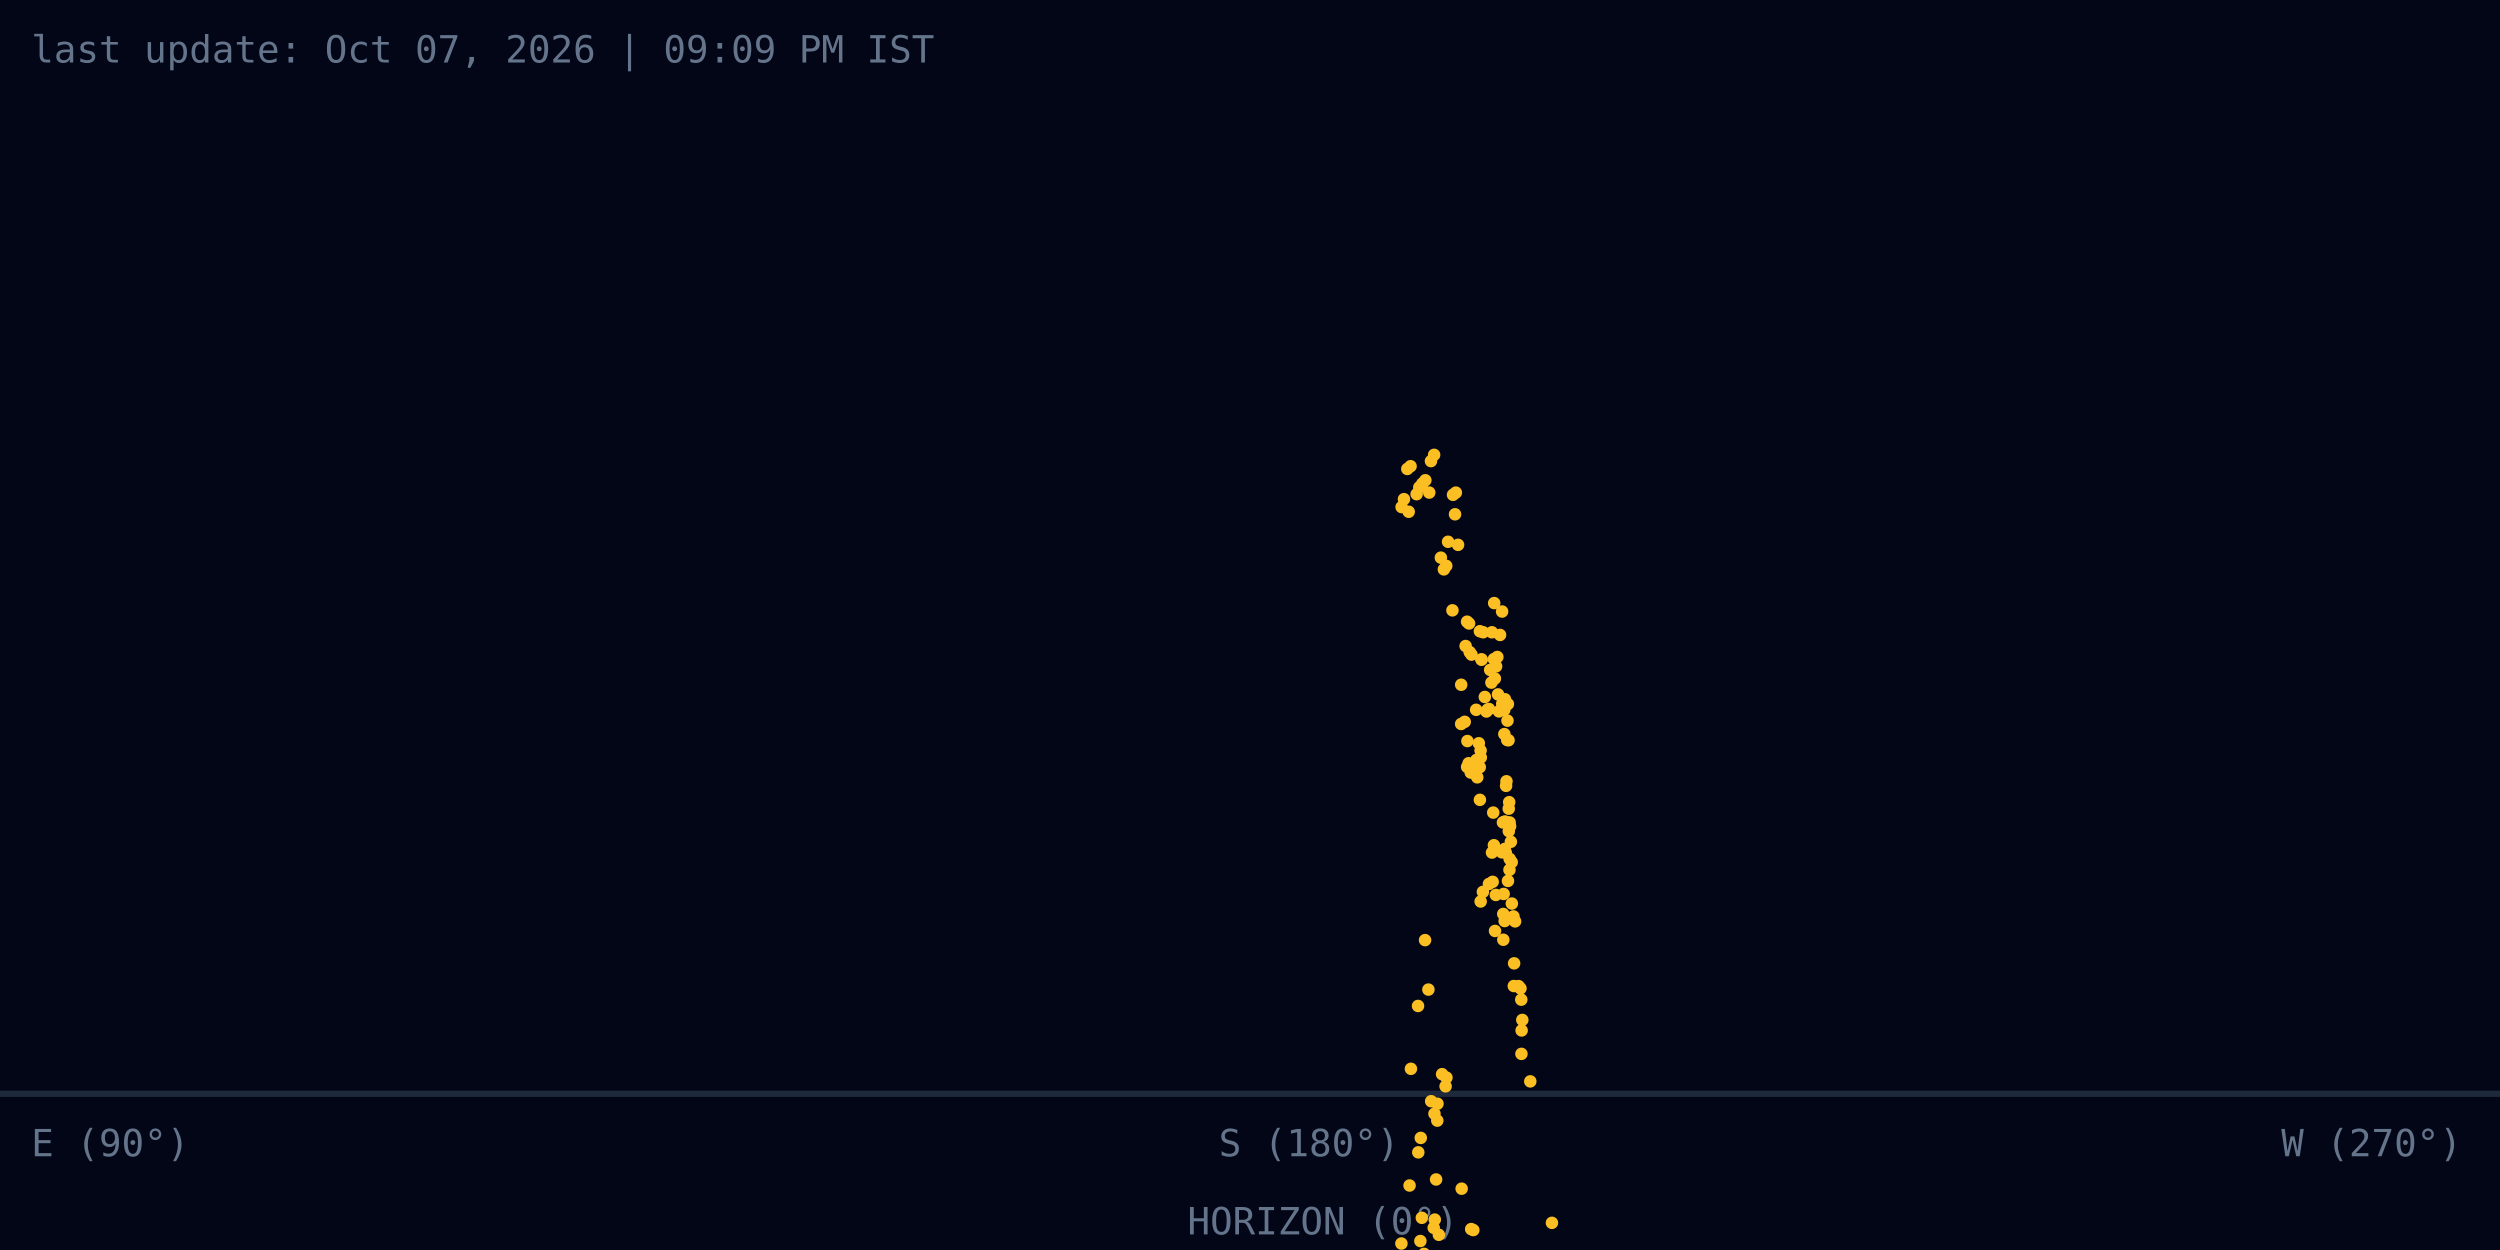
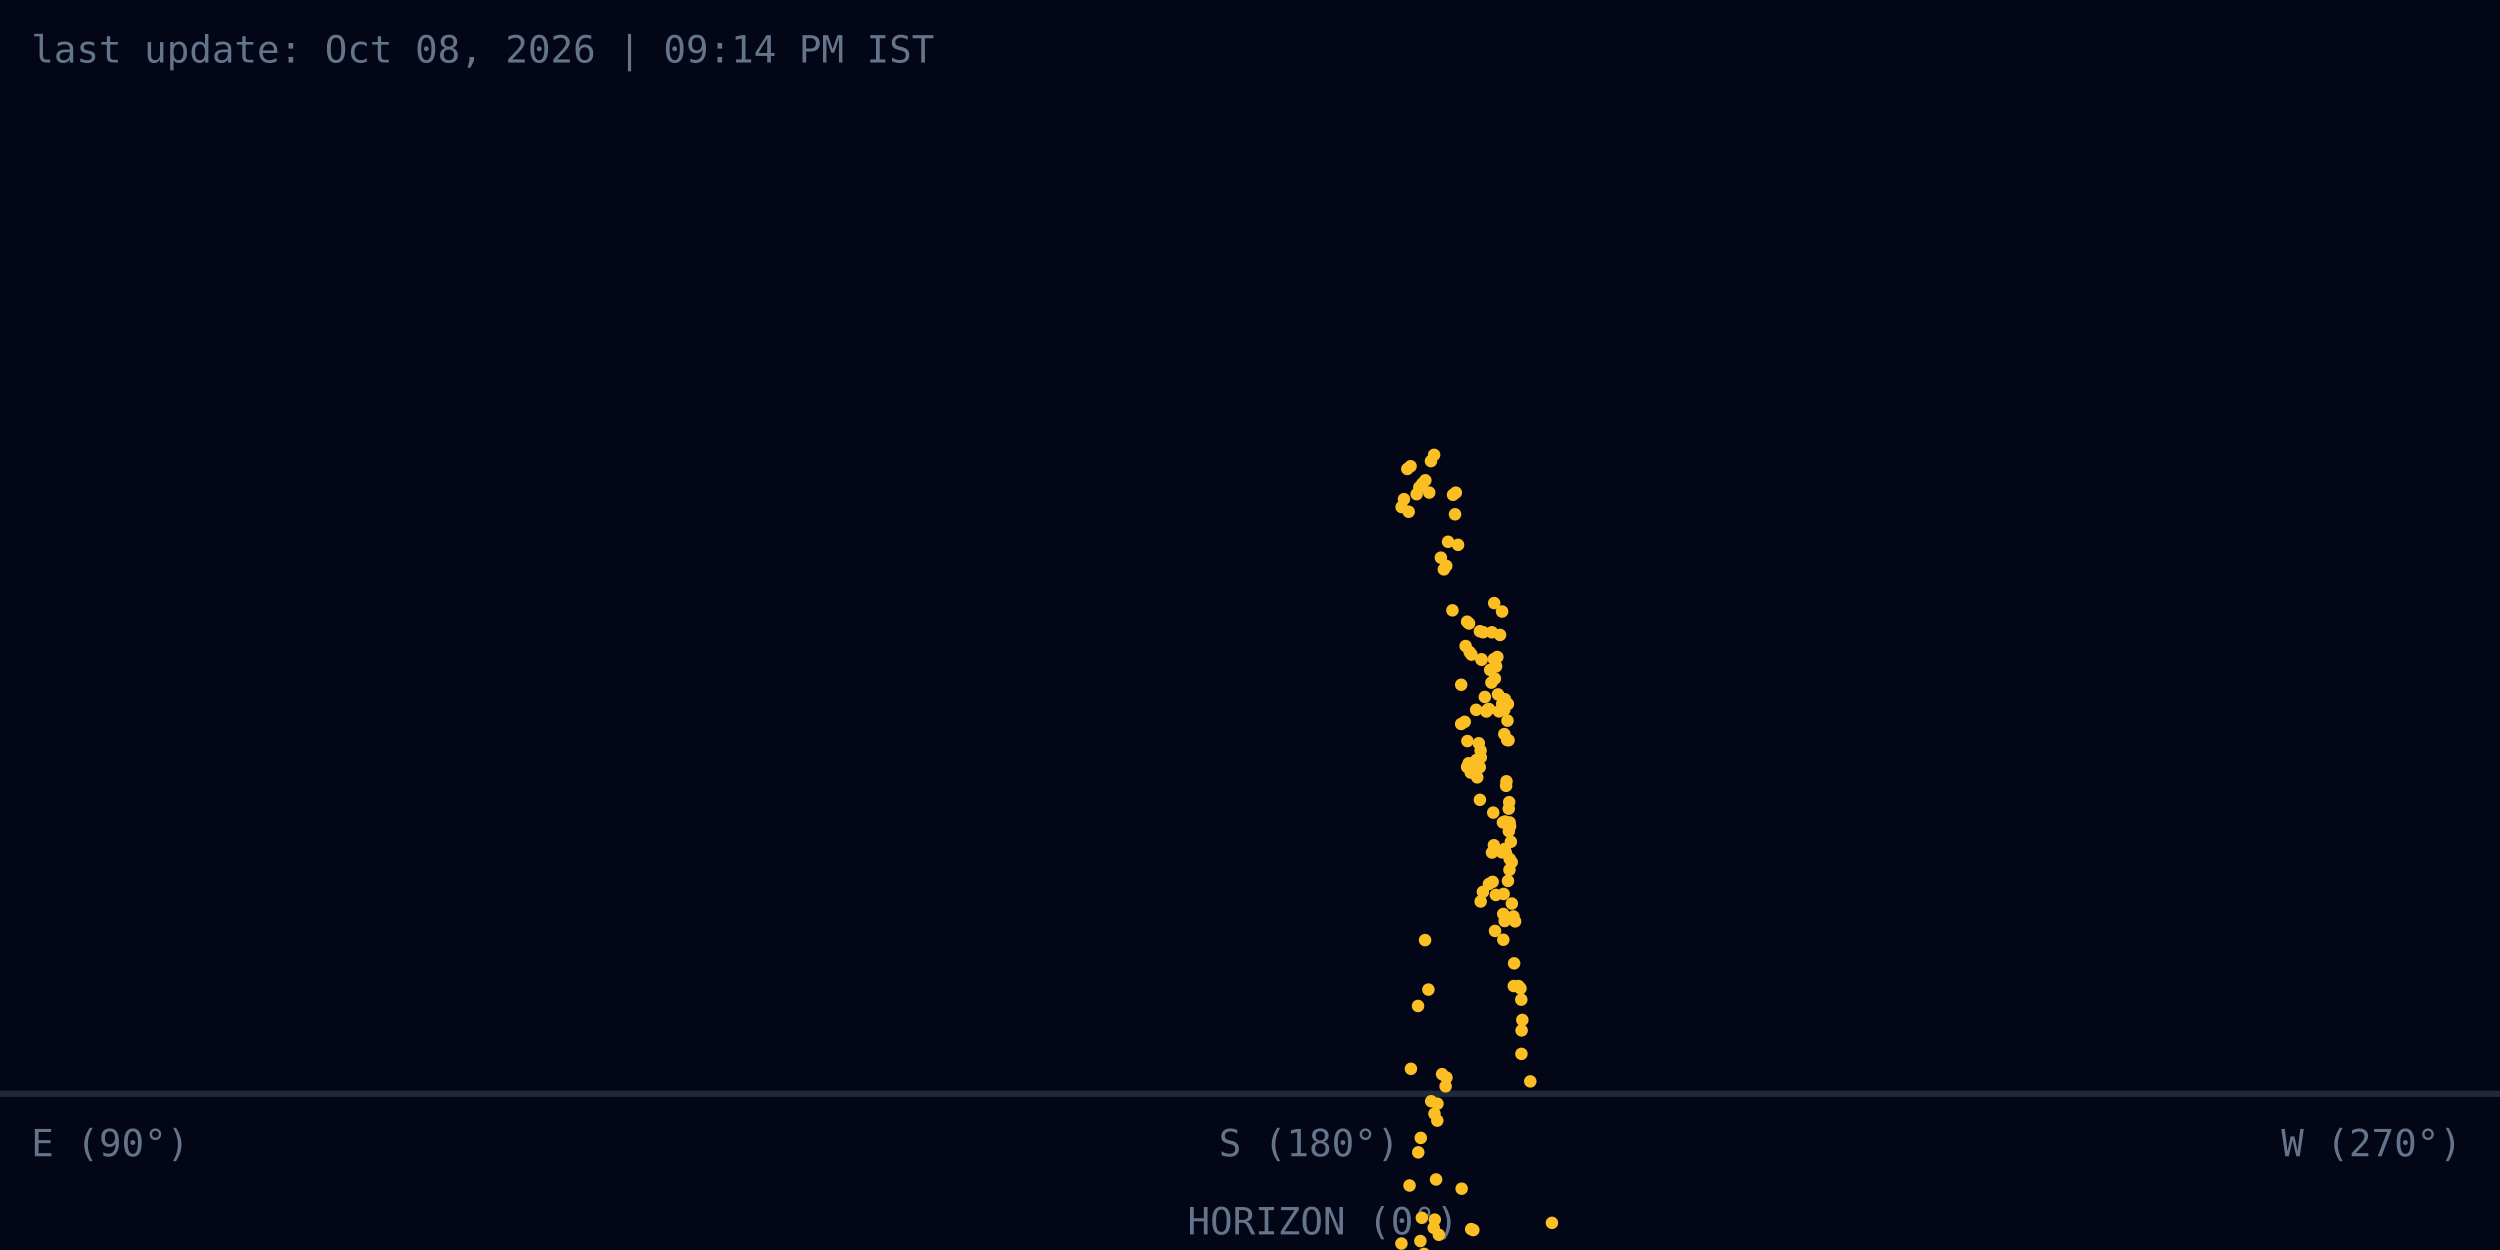
<svg xmlns="http://www.w3.org/2000/svg" width="800" height="400" viewBox="0 0 800 400">
  <rect width="800" height="400" fill="#020617" />
-   <text id="last-update" x="10" y="20" fill="#64748b" font-family="monospace">last update: Oct 07, 2026 | 09:09 PM IST</text>
+   <text id="last-update" x="10" y="20" fill="#64748b" font-family="monospace">last update: Oct 08, 2026 | 09:14 PM IST</text>
  <line x1="0" y1="350" x2="800" y2="350" stroke="#1e293b" stroke-width="2" />
  <text x="380" y="395" fill="#64748b" font-size="12" font-family="monospace">HORIZON (0°)</text>
  <text x="730" y="370" fill="#64748b" font-size="12" font-family="monospace">W (270°)</text>
  <text x="390" y="370" fill="#64748b" font-size="12" font-family="monospace">S (180°)</text>
  <text x="10" y="370" fill="#64748b" font-size="12" font-family="monospace">E (90°)</text>
  <g id="analemma-points">
    <circle cx=" 465.61" cy=" 164.57" r="2" fill="#fbbf24">
 </circle>
    <circle cx=" 467.57" cy=" 231.67" r="2" fill="#fbbf24">
 </circle>
    <circle cx=" 467.58" cy=" 219.12" r="2" fill="#fbbf24">
 </circle>
    <circle cx=" 468.71" cy=" 230.98" r="2" fill="#fbbf24">
 </circle>
    <circle cx=" 469.57" cy=" 237.14" r="2" fill="#fbbf24">
 </circle>
    <circle cx=" 469.00" cy=" 206.73" r="2" fill="#fbbf24">
 </circle>
    <circle cx=" 469.47" cy=" 198.94" r="2" fill="#fbbf24">
 </circle>
    <circle cx=" 470.10" cy=" 199.51" r="2" fill="#fbbf24">
 </circle>
    <circle cx=" 474.53" cy=" 285.41" r="2" fill="#fbbf24">
 </circle>
    <circle cx=" 472.47" cy=" 243.18" r="2" fill="#fbbf24">
 </circle>
    <circle cx=" 473.57" cy=" 255.95" r="2" fill="#fbbf24">
 </circle>
    <circle cx=" 473.22" cy=" 237.84" r="2" fill="#fbbf24">
 </circle>
    <circle cx=" 473.79" cy=" 240.17" r="2" fill="#fbbf24">
 </circle>
    <circle cx=" 473.56" cy=" 201.99" r="2" fill="#fbbf24">
 </circle>
    <circle cx=" 474.09" cy=" 210.99" r="2" fill="#fbbf24">
 </circle>
    <circle cx=" 478.41" cy=" 297.90" r="2" fill="#fbbf24">
 </circle>
    <circle cx=" 477.65" cy=" 282.19" r="2" fill="#fbbf24">
 </circle>
    <circle cx=" 477.44" cy=" 272.82" r="2" fill="#fbbf24">
 </circle>
    <circle cx=" 478.67" cy=" 286.38" r="2" fill="#fbbf24">
 </circle>
    <circle cx=" 478.05" cy=" 270.47" r="2" fill="#fbbf24">
 </circle>
    <circle cx=" 476.85" cy=" 214.37" r="2" fill="#fbbf24">
 </circle>
    <circle cx=" 477.25" cy=" 218.44" r="2" fill="#fbbf24">
 </circle>
    <circle cx=" 481.06" cy=" 300.72" r="2" fill="#fbbf24">
 </circle>
    <circle cx=" 481.04" cy=" 292.47" r="2" fill="#fbbf24">
 </circle>
    <circle cx=" 481.49" cy=" 294.73" r="2" fill="#fbbf24">
 </circle>
    <circle cx=" 481.17" cy=" 286.06" r="2" fill="#fbbf24">
 </circle>
    <circle cx=" 479.37" cy=" 222.21" r="2" fill="#fbbf24">
 </circle>
    <circle cx=" 479.67" cy=" 227.65" r="2" fill="#fbbf24">
 </circle>
    <circle cx=" 498.29" cy=" 411.31" r="2" fill="#fbbf24">
 </circle>
    <circle cx=" 498.34" cy=" 411.53" r="2" fill="#fbbf24">
 </circle>
    <circle cx=" 484.42" cy=" 315.53" r="2" fill="#fbbf24">
 </circle>
    <circle cx=" 486.86" cy=" 337.24" r="2" fill="#fbbf24">
 </circle>
    <circle cx=" 481.87" cy=" 272.88" r="2" fill="#fbbf24">
 </circle>
    <circle cx=" 482.55" cy=" 281.90" r="2" fill="#fbbf24">
 </circle>
    <circle cx=" 481.19" cy=" 226.61" r="2" fill="#fbbf24">
 </circle>
    <circle cx=" 481.39" cy=" 234.91" r="2" fill="#fbbf24">
 </circle>
    <circle cx=" 486.92" cy=" 329.74" r="2" fill="#fbbf24">
 </circle>
    <circle cx=" 483.03" cy=" 278.36" r="2" fill="#fbbf24">
 </circle>
    <circle cx=" 483.79" cy=" 289.14" r="2" fill="#fbbf24">
 </circle>
    <circle cx=" 485.93" cy=" 315.55" r="2" fill="#fbbf24">
 </circle>
    <circle cx=" 484.30" cy=" 293.26" r="2" fill="#fbbf24">
 </circle>
    <circle cx=" 482.30" cy=" 236.80" r="2" fill="#fbbf24">
 </circle>
    <circle cx=" 482.80" cy=" 258.78" r="2" fill="#fbbf24">
 </circle>
    <circle cx=" 501.22" cy=" 413.90" r="2" fill="#fbbf24">
 </circle>
    <circle cx=" 489.69" cy=" 346.04" r="2" fill="#fbbf24">
 </circle>
    <circle cx=" 486.81" cy=" 319.89" r="2" fill="#fbbf24">
 </circle>
    <circle cx=" 484.83" cy=" 294.84" r="2" fill="#fbbf24">
 </circle>
    <circle cx=" 486.55" cy=" 316.29" r="2" fill="#fbbf24">
 </circle>
    <circle cx=" 482.73" cy=" 236.88" r="2" fill="#fbbf24">
 </circle>
    <circle cx=" 483.48" cy=" 269.37" r="2" fill="#fbbf24">
 </circle>
    <circle cx=" 496.62" cy=" 391.31" r="2" fill="#fbbf24">
 </circle>
    <circle cx=" 483.75" cy=" 275.90" r="2" fill="#fbbf24">
 </circle>
    <circle cx=" 483.23" cy=" 264.40" r="2" fill="#fbbf24">
 </circle>
    <circle cx=" 482.94" cy=" 256.70" r="2" fill="#fbbf24">
 </circle>
    <circle cx=" 483.08" cy=" 263.17" r="2" fill="#fbbf24">
 </circle>
    <circle cx=" 482.53" cy=" 225.29" r="2" fill="#fbbf24">
 </circle>
    <circle cx=" 482.39" cy=" 230.61" r="2" fill="#fbbf24">
 </circle>
    <circle cx=" 487.14" cy=" 326.38" r="2" fill="#fbbf24">
 </circle>
    <circle cx=" 482.82" cy=" 265.96" r="2" fill="#fbbf24">
 </circle>
    <circle cx=" 483.09" cy=" 274.84" r="2" fill="#fbbf24">
 </circle>
    <circle cx=" 482.07" cy=" 250.01" r="2" fill="#fbbf24">
 </circle>
    <circle cx=" 481.95" cy=" 251.47" r="2" fill="#fbbf24">
 </circle>
    <circle cx=" 481.58" cy=" 223.76" r="2" fill="#fbbf24">
 </circle>
    <circle cx=" 481.36" cy=" 227.15" r="2" fill="#fbbf24">
 </circle>
    <circle cx=" 484.52" cy=" 308.27" r="2" fill="#fbbf24">
 </circle>
    <circle cx=" 481.59" cy=" 262.88" r="2" fill="#fbbf24">
 </circle>
    <circle cx=" 480.71" cy=" 225.23" r="2" fill="#fbbf24">
 </circle>
    <circle cx=" 481.54" cy=" 271.65" r="2" fill="#fbbf24">
 </circle>
    <circle cx=" 480.94" cy=" 263.18" r="2" fill="#fbbf24">
 </circle>
    <circle cx=" 480.67" cy=" 195.69" r="2" fill="#fbbf24">
 </circle>
    <circle cx=" 480.02" cy=" 203.18" r="2" fill="#fbbf24">
 </circle>
    <circle cx=" 480.62" cy=" 272.75" r="2" fill="#fbbf24">
 </circle>
    <circle cx=" 479.15" cy=" 210.24" r="2" fill="#fbbf24">
 </circle>
    <circle cx=" 478.75" cy=" 213.23" r="2" fill="#fbbf24">
 </circle>
    <circle cx=" 478.36" cy=" 217.14" r="2" fill="#fbbf24">
 </circle>
    <circle cx=" 478.05" cy=" 210.91" r="2" fill="#fbbf24">
 </circle>
    <circle cx=" 478.14" cy=" 192.99" r="2" fill="#fbbf24">
 </circle>
    <circle cx=" 477.41" cy=" 202.33" r="2" fill="#fbbf24">
 </circle>
    <circle cx=" 477.83" cy=" 260.03" r="2" fill="#fbbf24">
 </circle>
    <circle cx=" 476.48" cy=" 226.89" r="2" fill="#fbbf24">
 </circle>
    <circle cx=" 476.07" cy=" 227.06" r="2" fill="#fbbf24">
 </circle>
    <circle cx=" 475.66" cy=" 227.68" r="2" fill="#fbbf24">
 </circle>
    <circle cx=" 475.15" cy=" 223.03" r="2" fill="#fbbf24">
 </circle>
    <circle cx=" 474.61" cy=" 202.32" r="2" fill="#fbbf24">
 </circle>
    <circle cx=" 474.09" cy=" 211.11" r="2" fill="#fbbf24">
 </circle>
    <circle cx=" 476.46" cy=" 282.87" r="2" fill="#fbbf24">
 </circle>
    <circle cx=" 473.86" cy=" 242.39" r="2" fill="#fbbf24">
 </circle>
    <circle cx=" 473.52" cy=" 245.50" r="2" fill="#fbbf24">
 </circle>
    <circle cx=" 472.37" cy=" 227.14" r="2" fill="#fbbf24">
 </circle>
    <circle cx=" 472.72" cy=" 248.75" r="2" fill="#fbbf24">
 </circle>
    <circle cx=" 470.88" cy=" 209.48" r="2" fill="#fbbf24">
 </circle>
    <circle cx=" 470.29" cy=" 208.66" r="2" fill="#fbbf24">
 </circle>
    <circle cx=" 473.81" cy=" 288.48" r="2" fill="#fbbf24">
 </circle>
    <circle cx=" 470.64" cy=" 247.22" r="2" fill="#fbbf24">
 </circle>
    <circle cx=" 469.96" cy=" 244.24" r="2" fill="#fbbf24">
 </circle>
    <circle cx=" 469.48" cy=" 245.43" r="2" fill="#fbbf24">
 </circle>
    <circle cx=" 466.58" cy=" 174.35" r="2" fill="#fbbf24">
 </circle>
    <circle cx=" 465.87" cy=" 157.64" r="2" fill="#fbbf24">
 </circle>
    <circle cx=" 464.97" cy=" 158.34" r="2" fill="#fbbf24">
 </circle>
    <circle cx=" 464.78" cy=" 195.31" r="2" fill="#fbbf24">
 </circle>
    <circle cx=" 463.38" cy=" 173.37" r="2" fill="#fbbf24">
 </circle>
    <circle cx=" 462.80" cy=" 181.08" r="2" fill="#fbbf24">
 </circle>
    <circle cx=" 462.04" cy=" 182.20" r="2" fill="#fbbf24">
 </circle>
    <circle cx=" 461.08" cy=" 178.45" r="2" fill="#fbbf24">
 </circle>
    <circle cx=" 458.92" cy=" 145.55" r="2" fill="#fbbf24">
 </circle>
    <circle cx=" 457.91" cy=" 147.55" r="2" fill="#fbbf24">
 </circle>
    <circle cx=" 457.36" cy=" 157.62" r="2" fill="#fbbf24">
 </circle>
    <circle cx=" 456.11" cy=" 153.69" r="2" fill="#fbbf24">
 </circle>
    <circle cx=" 455.13" cy=" 154.77" r="2" fill="#fbbf24">
 </circle>
    <circle cx=" 454.18" cy=" 155.94" r="2" fill="#fbbf24">
 </circle>
    <circle cx=" 453.32" cy=" 158.14" r="2" fill="#fbbf24">
 </circle>
    <circle cx=" 451.38" cy=" 149.19" r="2" fill="#fbbf24">
 </circle>
    <circle cx=" 450.34" cy=" 150.06" r="2" fill="#fbbf24">
 </circle>
    <circle cx=" 450.78" cy=" 163.76" r="2" fill="#fbbf24">
 </circle>
    <circle cx=" 449.27" cy=" 159.73" r="2" fill="#fbbf24">
 </circle>
    <circle cx=" 448.52" cy=" 162.26" r="2" fill="#fbbf24">
 </circle>
    <circle cx=" 20.26" cy=" 571.97" r="2" fill="#fbbf24">
 </circle>
    <circle cx=" 74.33" cy=" 546.37" r="2" fill="#fbbf24">
 </circle>
    <circle cx=" 471.46" cy=" 393.62" r="2" fill="#fbbf24">
 </circle>
    <circle cx=" 470.78" cy=" 393.31" r="2" fill="#fbbf24">
 </circle>
    <circle cx=" 495.37" cy=" 503.27" r="2" fill="#fbbf24">
 </circle>
    <circle cx=" 467.73" cy=" 380.38" r="2" fill="#fbbf24">
 </circle>
    <circle cx=" 462.86" cy=" 344.83" r="2" fill="#fbbf24">
 </circle>
    <circle cx=" 462.59" cy=" 347.62" r="2" fill="#fbbf24">
 </circle>
    <circle cx=" 461.47" cy=" 343.73" r="2" fill="#fbbf24">
 </circle>
    <circle cx=" 456.02" cy=" 300.84" r="2" fill="#fbbf24">
 </circle>
    <circle cx=" 457.09" cy=" 316.67" r="2" fill="#fbbf24">
 </circle>
    <circle cx=" 469.47" cy=" 420.03" r="2" fill="#fbbf24">
 </circle>
    <circle cx=" 459.99" cy=" 353.19" r="2" fill="#fbbf24">
 </circle>
    <circle cx=" 459.93" cy=" 358.60" r="2" fill="#fbbf24">
 </circle>
    <circle cx=" 459.03" cy=" 356.39" r="2" fill="#fbbf24">
 </circle>
    <circle cx=" 457.98" cy=" 352.39" r="2" fill="#fbbf24">
 </circle>
    <circle cx=" 453.77" cy=" 321.91" r="2" fill="#fbbf24">
 </circle>
    <circle cx=" 459.55" cy=" 377.43" r="2" fill="#fbbf24">
 </circle>
    <circle cx=" 471.53" cy=" 461.85" r="2" fill="#fbbf24">
 </circle>
    <circle cx=" 460.43" cy=" 395.14" r="2" fill="#fbbf24">
 </circle>
    <circle cx=" 459.13" cy=" 390.27" r="2" fill="#fbbf24">
 </circle>
    <circle cx=" 458.79" cy=" 392.90" r="2" fill="#fbbf24">
 </circle>
    <circle cx=" 454.65" cy=" 364.13" r="2" fill="#fbbf24">
 </circle>
    <circle cx=" 451.50" cy=" 342.02" r="2" fill="#fbbf24">
 </circle>
    <circle cx=" 453.85" cy=" 368.75" r="2" fill="#fbbf24">
 </circle>
    <circle cx=" 467.51" cy=" 471.07" r="2" fill="#fbbf24">
 </circle>
    <circle cx=" 454.99" cy=" 389.70" r="2" fill="#fbbf24">
 </circle>
    <circle cx=" 455.71" cy=" 401.24" r="2" fill="#fbbf24">
 </circle>
    <circle cx=" 454.52" cy=" 397.13" r="2" fill="#fbbf24">
 </circle>
    <circle cx=" 455.98" cy=" 414.56" r="2" fill="#fbbf24">
 </circle>
    <circle cx=" 451.06" cy=" 379.36" r="2" fill="#fbbf24">
 </circle>
    <circle cx=" 455.70" cy=" 423.59" r="2" fill="#fbbf24">
 </circle>
    <circle cx=" 482.79" cy=" 553.38" r="2" fill="#fbbf24">
 </circle>
    <circle cx=" 459.54" cy=" 468.02" r="2" fill="#fbbf24">
 </circle>
    <circle cx=" 462.80" cy=" 493.17" r="2" fill="#fbbf24">
 </circle>
    <circle cx=" 456.72" cy=" 459.61" r="2" fill="#fbbf24">
 </circle>
    <circle cx=" 448.45" cy=" 397.93" r="2" fill="#fbbf24">
 </circle>
    <circle cx=" 451.44" cy=" 429.90" r="2" fill="#fbbf24">
 </circle>
    <circle cx=" 483.33" cy=" 577.31" r="2" fill="#fbbf24">
 </circle>
    <circle cx=" 457.19" cy=" 485.98" r="2" fill="#fbbf24">
 </circle>
    <circle cx=" 458.77" cy=" 501.95" r="2" fill="#fbbf24">
 </circle>
+     <circle cx=" 458.66" cy=" 507.06" r="2" fill="#fbbf24">
+  </circle>
  </g>
</svg>
